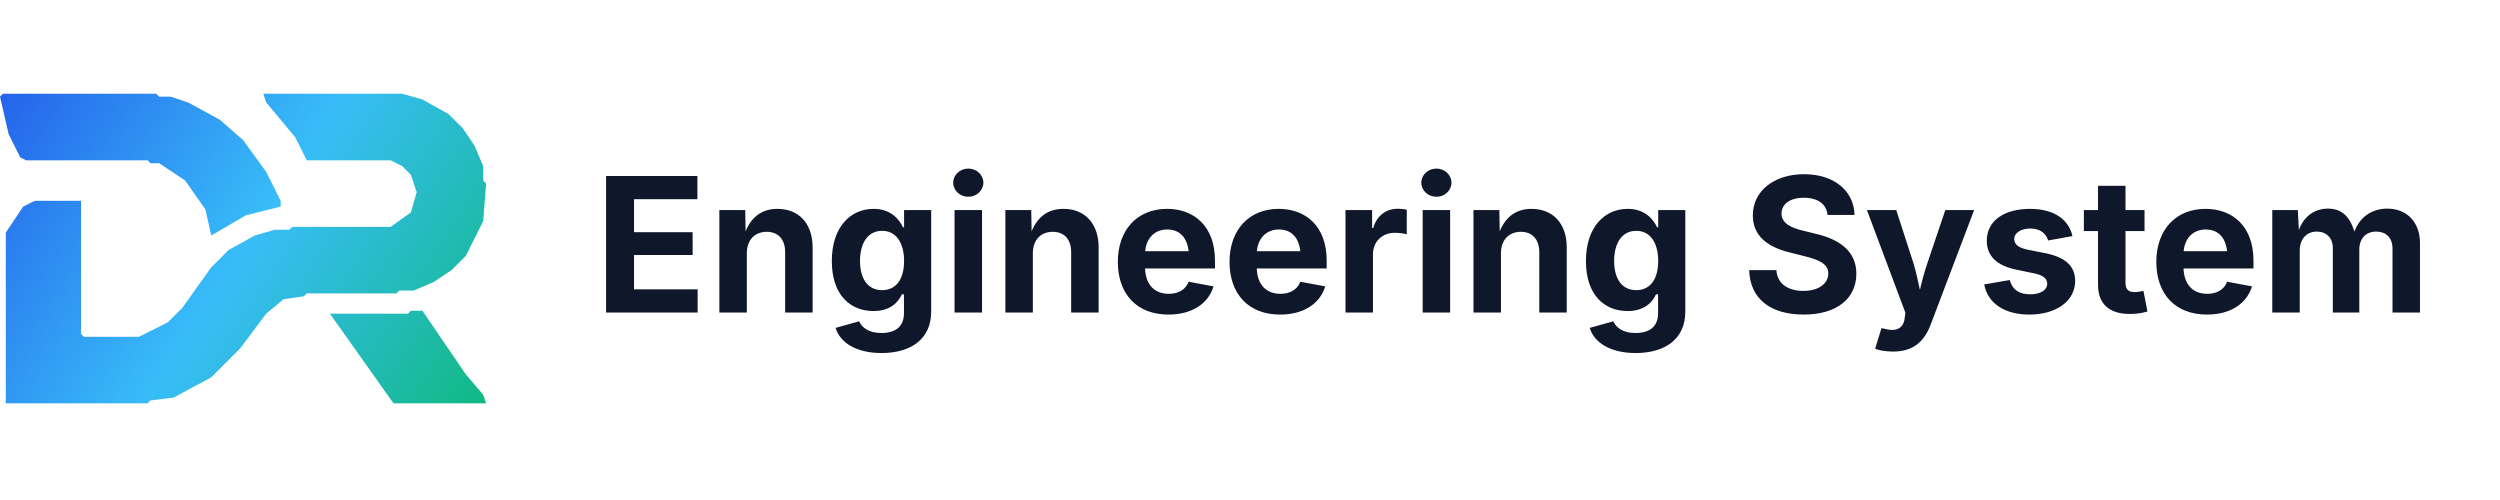
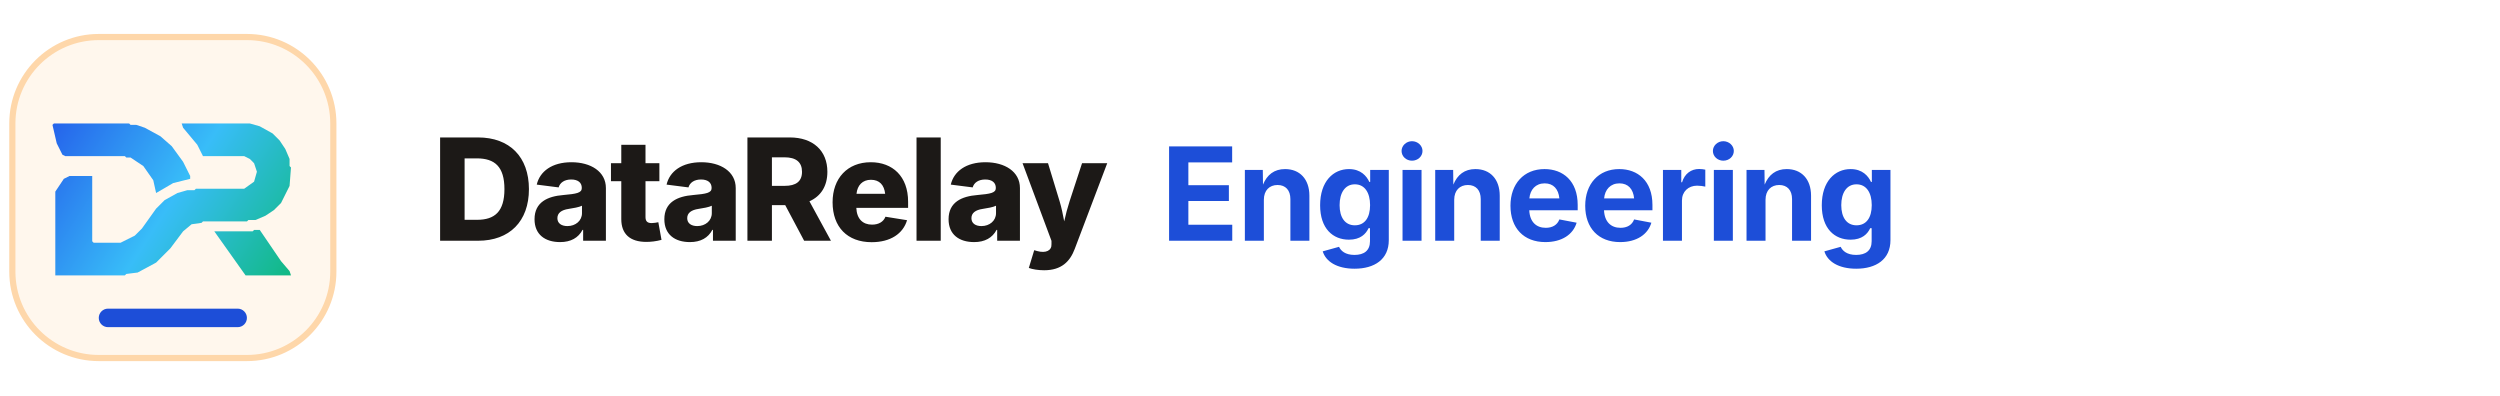
- <svg xmlns="http://www.w3.org/2000/svg" width="320" height="64" viewBox="0 0 320 64" role="img" aria-label="Engineering System">
+ <svg xmlns="http://www.w3.org/2000/svg" width="405" height="64" viewBox="0 0 405 64" role="img" aria-label="DataRelay Engineering">
  <defs>
-     <linearGradient id="engineering-system-docs-a-light" x1="0" y1="0" x2="169" y2="108" gradientUnits="userSpaceOnUse">
+     <linearGradient id="dr-engineering-light" x1="0" y1="0" x2="169" y2="108" gradientUnits="userSpaceOnUse">
      <stop offset="0" stop-color="#2563EB" />
      <stop offset="0.5" stop-color="#38BDF8" />
      <stop offset="1" stop-color="#10B981" />
    </linearGradient>
  </defs>
-   <g transform="translate(0 12) scale(0.3703704)">
-     <path d="M114 76 L136 107 L168 107 L167 104 L161 97 L146 75 L142 75 L141 76 Z" fill="url(#engineering-system-docs-a-light)" />
-     <path d="M164 18 L160 12 L155 7 L146 2 L139 0 L91 0 L92 3 L102 15 L106 23 L135 23 L139 25 L142 28 L144 34 L142 41 L135 46 L101 46 L100 47 L95 47 L88 49 L79 54 L73 60 L63 74 L58 79 L48 84 L29 84 L28 83 L28 37 L12 37 L8 39 L2 48 L2 107 L51 107 L52 106 L60 105 L73 98 L83 88 L92 76 L98 71 L105 70 L106 69 L137 69 L138 68 L143 68 L150 65 L156 61 L161 56 L167 44 L168 31 L167 30 L167 25 Z" fill="url(#engineering-system-docs-a-light)" />
-     <path d="M0 1 L3 14 L7 22 L9 23 L51 23 L52 24 L55 24 L64 30 L71 40 L73 49 L85 42 L97 39 L97 37 L92 27 L84 16 L76 9 L65 3 L59 1 L55 1 L54 0 L1 0 Z" fill="url(#engineering-system-docs-a-light)" />
+   <rect x="2" y="6" width="52" height="52" rx="14" fill="#FFF7ED" stroke="#FED7AA" />
+   <g transform="translate(8.5 20) scale(0.23)">
+     <path d="M114 76 L136 107 L168 107 L167 104 L161 97 L146 75 L142 75 L141 76 Z" fill="url(#dr-engineering-light)" />
+     <path d="M164 18 L160 12 L155 7 L146 2 L139 0 L91 0 L92 3 L102 15 L106 23 L135 23 L139 25 L142 28 L144 34 L142 41 L135 46 L101 46 L100 47 L95 47 L88 49 L79 54 L73 60 L63 74 L58 79 L48 84 L29 84 L28 83 L28 37 L12 37 L8 39 L2 48 L2 107 L51 107 L52 106 L60 105 L73 98 L83 88 L92 76 L98 71 L105 70 L106 69 L137 69 L138 68 L143 68 L150 65 L156 61 L161 56 L167 44 L168 31 L167 30 L167 25 Z" fill="url(#dr-engineering-light)" />
+     <path d="M0 1 L3 14 L7 22 L9 23 L51 23 L52 24 L55 24 L64 30 L71 40 L73 49 L85 42 L97 39 L97 37 L92 27 L84 16 L76 9 L65 3 L59 1 L55 1 L54 0 L1 0 Z" fill="url(#dr-engineering-light)" />
  </g>
-   <text x="76" y="40" font-family="Inter, ui-sans-serif, system-ui, -apple-system, BlinkMacSystemFont, Segoe UI, sans-serif" font-size="24" font-weight="750" fill="#0F172A">Engineering System</text>
+   <rect x="16" y="50" width="24" height="3" rx="1.5" fill="#1D4ED8" />
+   <text x="70" y="39" font-family="Inter, ui-sans-serif, system-ui, -apple-system, BlinkMacSystemFont, Segoe UI, sans-serif" font-size="23" font-weight="780" letter-spacing="-0.7" fill="#1C1917">DataRelay</text>
+   <text x="188" y="39" font-family="Inter, ui-sans-serif, system-ui, -apple-system, BlinkMacSystemFont, Segoe UI, sans-serif" font-size="21" font-weight="720" letter-spacing="-0.4" fill="#1D4ED8">Engineering</text>
</svg>
